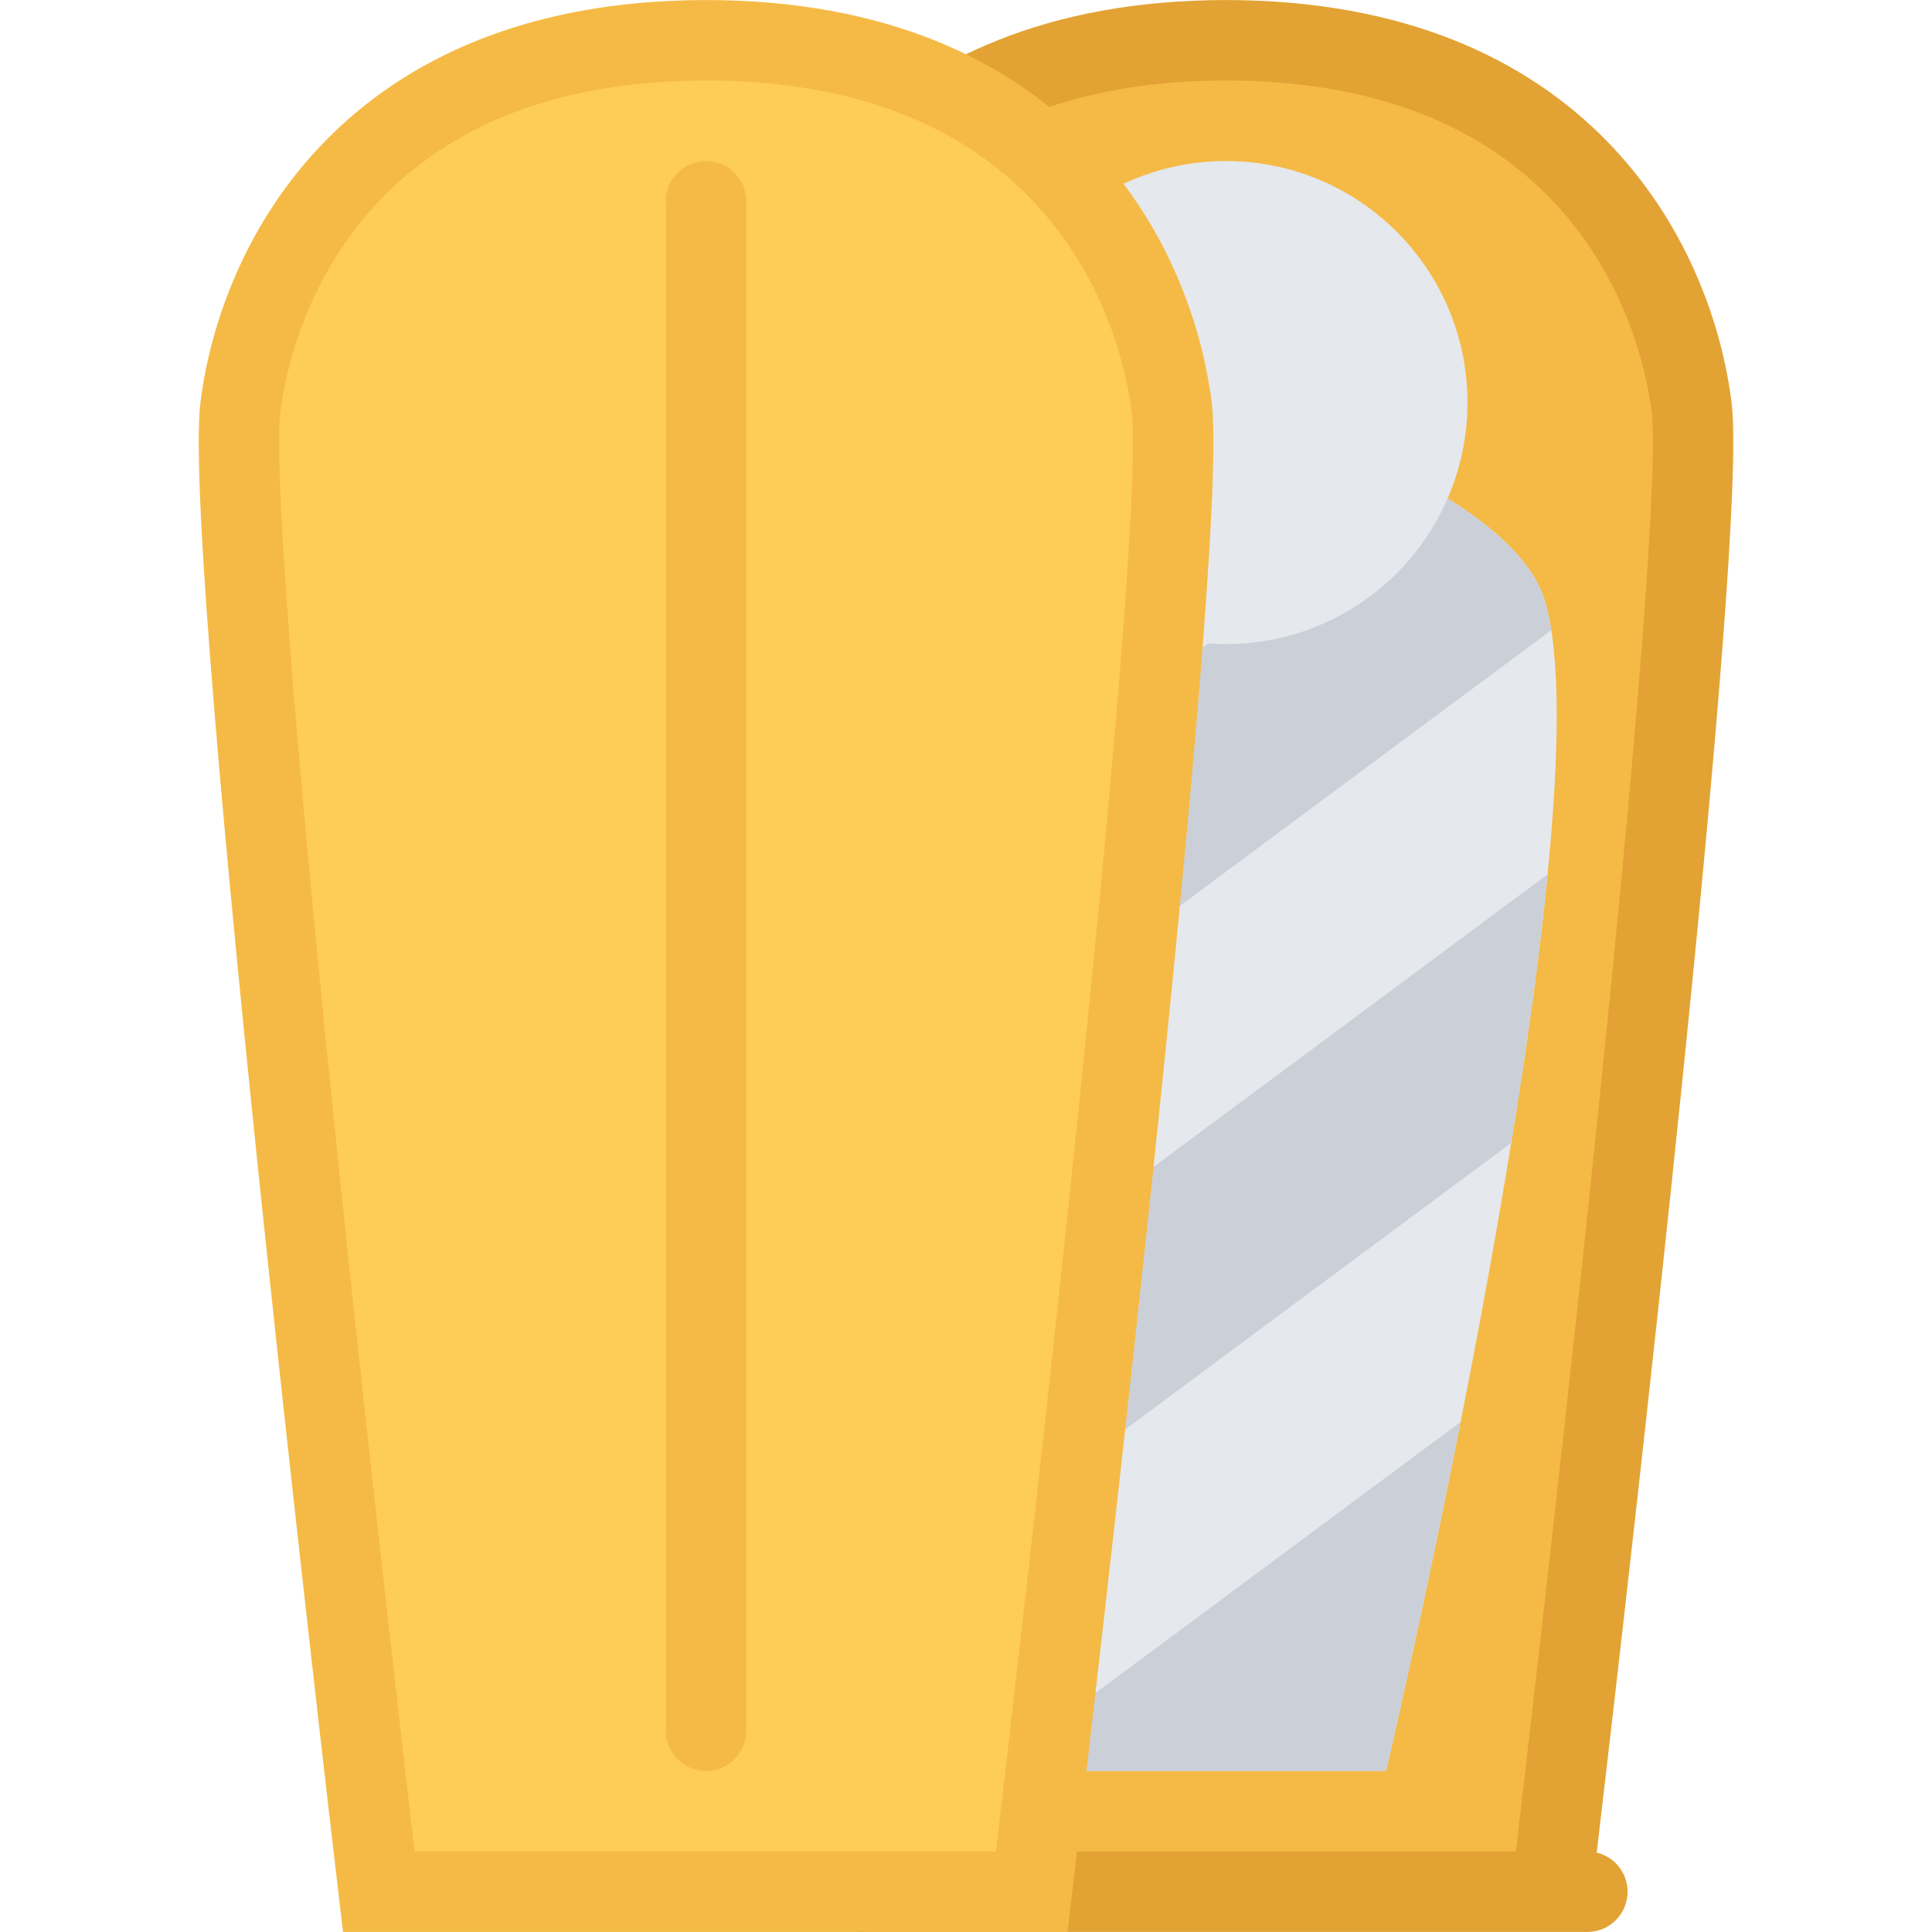
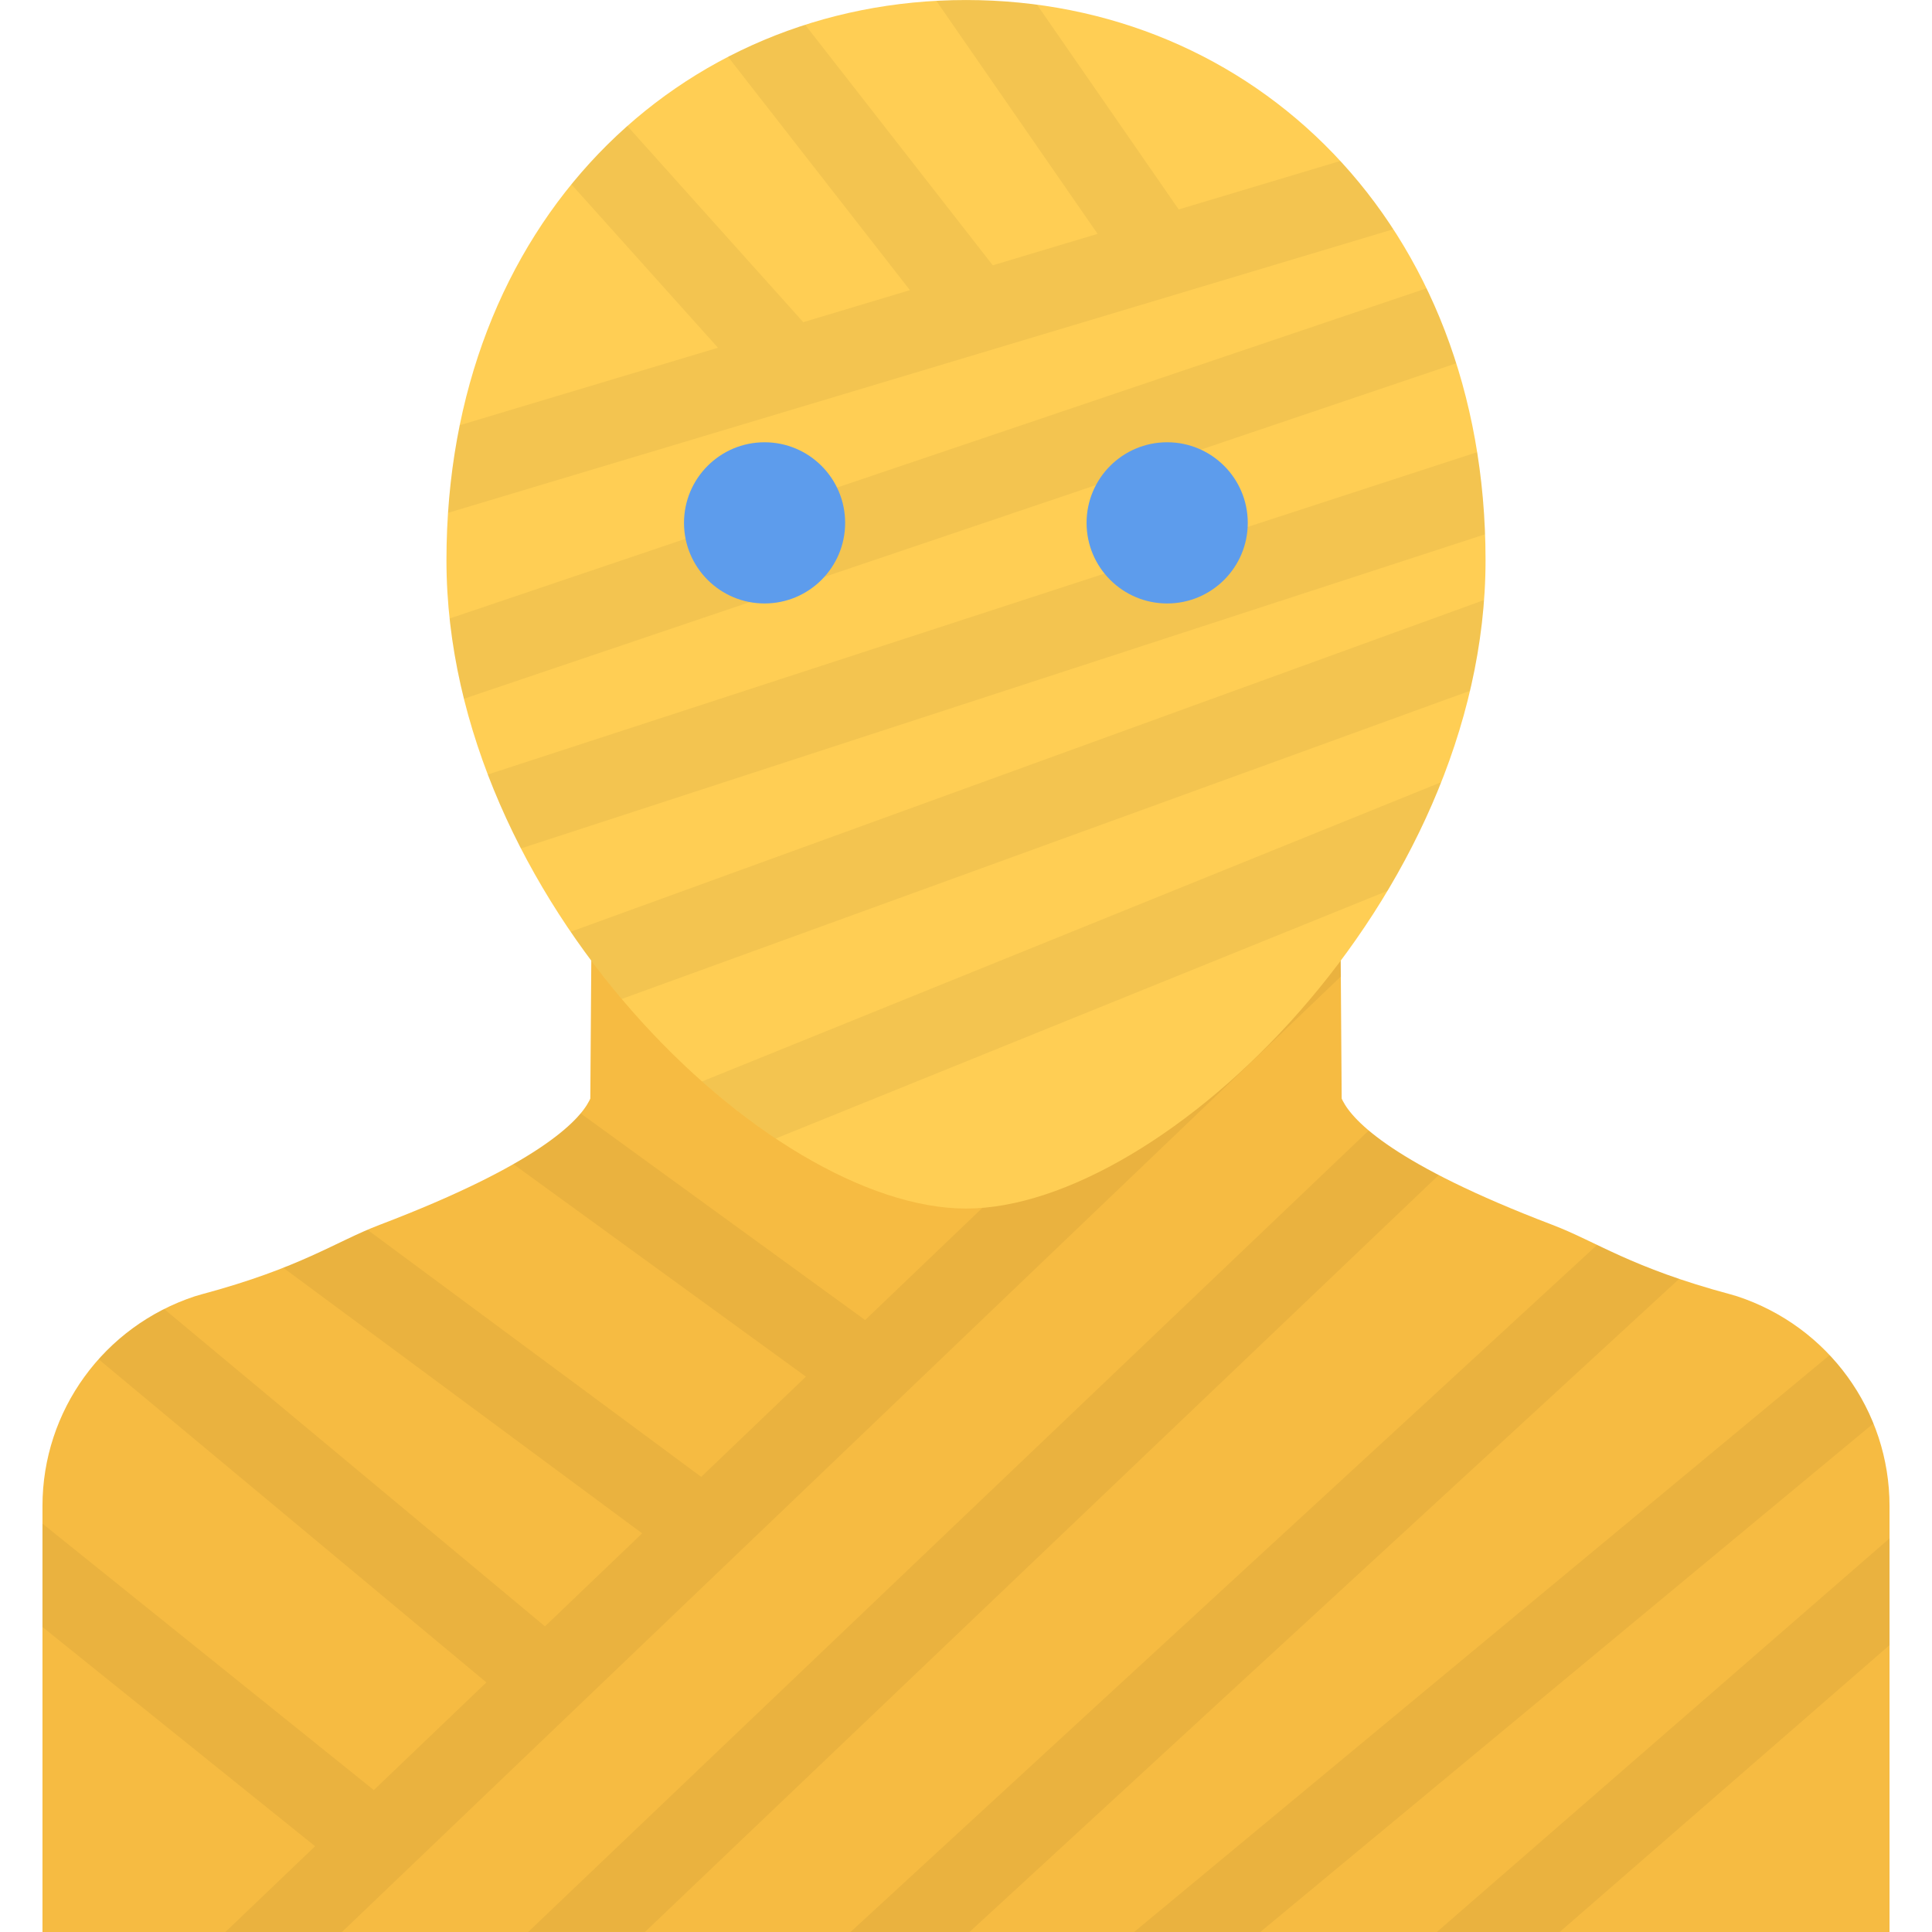
<svg xmlns="http://www.w3.org/2000/svg" class="icon" width="128px" height="128.00px" viewBox="0 0 1024 1024" version="1.1">
-   <path d="M476.288 1002.638c-25.156-213.742-81.528-720.818-73.31-786.66 2.75-22.312 14.186-79.28 60.186-126.278 44.28-45.28 107.06-68.28 186.65-68.342 79.53 0.062 142.34 23.062 186.588 68.342 46 47.03 57.438 103.964 60.218 126.278 8.186 65.842-48.782 572.95-74.216 786.66H476.288z" fill="#F5BA45" />
-   <path d="M478.664 1002.638c0 11.782-9.532 21.344-21.312 21.344s-21.342-9.562-21.342-21.344c0-11.78 9.562-21.31 21.342-21.31s21.312 9.532 21.312 21.31z" />
-   <path d="M846.306 981.922c18.344-155.87 80.528-695.696 71.466-768.568C907.182 128.076 841.434 0.206 649.782 0.018c-191.65 0.188-257.366 128.058-267.99 213.304-10.594 85.342 75.56 810.66 75.56 810.66h383.986c11.782 0 21.312-9.562 21.312-21.344 0-10.06-6.968-18.468-16.344-20.716z m-153.87-0.594h-197.148c-7.342-63.124-22.718-197.056-37.28-335.208-35.998-342.114-35.686-412.954-33.874-427.516 2.5-20.156 12.812-71.624 54.28-113.996 40.09-40.998 97.748-61.842 171.368-61.936 73.624 0.094 131.28 20.938 171.372 61.936 41.466 42.374 51.78 93.84 54.28 113.996 1.81 14.562 2.092 85.374-34.312 427.456-14.716 138.212-30.28 272.146-37.688 335.27h-110.998z" fill="#E2A334" />
-   <path d="M818.746 318.224c-18.562-61.248-168.964-104.872-168.964-104.872s-150.4 43.624-168.962 104.872c-34.718 114.652 83.184 620.416 83.184 620.416h170.65s118.806-505.764 84.092-620.416z" fill="#E5E8EC" />
-   <path d="M558.378 913.86c3.532 15.814 5.626 24.782 5.626 24.782h170.65s18.966-80.746 39.53-184.992L558.378 913.86zM534.754 803.396l266.274-197.68c8.032-49.312 14.904-98.31 19.218-142.278L513.036 691.526c7.282 39.778 14.782 77.932 21.718 111.87zM493.818 577.81l328.394-243.804c-0.938-5.876-2.06-11.156-3.466-15.782-7.188-23.716-34.186-44.81-64.53-61.748l-275.304 204.4c3.468 36.342 8.688 76.216 14.906 116.934z" fill="#CBD0D8" />
-   <path d="M649.782 85.358c-70.686 0-127.996 57.28-127.996 127.996 0 70.686 57.31 127.996 127.996 127.996 70.688 0 127.998-57.31 127.998-127.996 0-70.718-57.312-127.996-127.998-127.996z" fill="#E5E8EC" />
-   <path d="M639.126 213.354c0 11.782-9.562 21.312-21.344 21.312-11.78 0-21.342-9.532-21.342-21.312 0-11.812 9.562-21.342 21.342-21.342s21.344 9.53 21.344 21.342z" />
-   <path d="M200.734 1002.638C175.58 788.896 119.206 281.852 127.424 215.978c2.75-22.312 14.188-79.28 60.186-126.278 44.28-45.28 107.06-68.28 186.65-68.342 79.53 0.062 142.308 23.062 186.588 68.342 45.998 47.03 57.434 103.964 60.186 126.278 8.218 65.842-48.748 572.95-74.186 786.66H200.734z" fill="#FECD57" />
-   <path d="M642.22 213.354C631.596 128.076 565.878 0.206 374.23 0.018 182.58 0.206 116.862 128.076 106.238 213.322c-10.624 85.342 75.56 810.66 75.56 810.66h383.988s87.058-725.318 76.434-810.628z m-76.654 432.704c-14.718 138.212-30.282 272.146-37.686 335.27H219.732c-7.344-63.124-22.718-196.96-37.28-335.144-36-342.178-35.686-413.018-33.876-427.58 2.5-20.156 12.812-71.624 54.28-113.996 40.092-40.998 97.748-61.842 171.37-61.936 73.622 0.094 131.276 20.938 171.37 61.936 41.466 42.374 51.778 93.84 54.278 113.996 1.818 14.562 2.098 85.372-34.308 427.454z" fill="#F5BA45" />
-   <path d="M374.23 938.64c-11.782 0-21.344-9.53-21.344-21.31V106.67c0-11.782 9.562-21.312 21.344-21.312 11.78 0 21.342 9.532 21.342 21.312v810.66c0 11.782-9.562 21.31-21.342 21.31z" fill="#F5BA45" />
+   <path d="M920.804 687.09l-3.624-1.062c-53-14.218-70.904-27.906-94.498-36.876-83.688-31.876-105.438-54.842-111-65.716-0.218-0.376-0.376-0.782-0.562-1.188l-0.688-97.186L512 482.812l-198.434 2.25-0.688 97.186c-0.188 0.406-0.344 0.812-0.562 1.188-5.562 10.876-27.312 33.842-110.996 65.716-23.594 8.968-41.5 22.656-94.498 36.876l-3.624 1.062c-48.25 15.936-80.688 60.654-80.688 111.152v225.746h978.98V798.242c0-50.498-32.438-95.216-80.686-111.152z" fill="#F6BB42" />
+   <path d="M667.996 1023.988l324.962-269.526a117.102 117.102 0 0 0-23.218-36.218L601.124 1023.988h66.872zM450.814 1023.988h63.062L889.992 677.84c-18.968-6.438-32.124-12.562-43.498-18l-395.68 364.148zM341.848 1023.988l420.708-401.18c-17.532-9.124-29.282-17.032-37.094-23.624l-445.52 424.802h61.906zM181.258 1023.988l529.424-506.426-0.25-32.5-27.248-0.312-224.65 214.9-150.78-109.528c-5.624 6.718-16.124 15.78-35.654 26.904l155.058 112.624-55.498 53.124-176.902-130.964c-12.968 5.594-25.376 12.532-44.624 20.124l190.214 140.778-51.5 49.282-201.838-168.186a117.256 117.256 0 0 0-34.75 26.624l205.528 171.28-59.654 57.06-175.624-141.216v54.782l144.498 116.216-47.53 45.436h61.78zM826.682 1023.988l174.808-152.028v-56.592l-239.902 208.62z" opacity=".05" />
+   <path d="M787.37 296.972c0 178.934-170.558 343.586-275.37 343.586s-275.37-164.652-275.37-343.586c0-178.9 123.28-296.96 275.37-296.96s275.37 118.06 275.37 296.96z" fill="#FFCE54" />
+   <path d="M237.474 271.818l500.988-150.308a269.546 269.546 0 0 0-28.094-36.188l-85.622 25.688-75.09-108.498A287.768 287.768 0 0 0 512 0.012c-5.282 0-10.5 0.156-15.718 0.438l85.466 123.498-55.56 16.656-99.404-127.438a263.946 263.946 0 0 0-40.904 16.968l96.402 123.654-56.53 16.968-93.248-103.966a261.91 261.91 0 0 0-29.624 30.938l77.656 86.592-136.874 41.06a348.88 348.88 0 0 0-6.188 46.438zM245.912 370.348l525.894-177.778a294.824 294.824 0 0 0-15.75-39.75l-517.738 174.996a310.132 310.132 0 0 0 7.594 42.532zM276.1 449.69l510.988-166.496c-0.532-14.968-1.938-29.5-4.188-43.532l-524.364 170.84a396.76 396.76 0 0 0 17.564 39.188zM329.536 529.468l449.552-163.308c3.718-15.782 6.282-31.876 7.468-48.124l-484.084 175.808a435.456 435.456 0 0 0 27.064 35.624zM411.158 603.434l324.21-131.246c10.938-18.31 20.562-37.592 28.468-57.592l-391.74 158.59c12.814 11.344 25.94 21.5 39.062 30.248z" opacity=".05" />
+   <path d="M618.624 277.13m-42.718 0a42.718 42.718 0 1 0 85.436 0 42.718 42.718 0 1 0-85.436 0Z" fill="#5D9CEC" />
+   <path d="M447.94 277.13c0 23.592-19.124 42.716-42.718 42.716-23.56 0-42.686-19.124-42.686-42.716 0-23.594 19.124-42.718 42.686-42.718 23.592 0 42.718 19.126 42.718 42.718z" fill="#5D9CEC" />
</svg>
